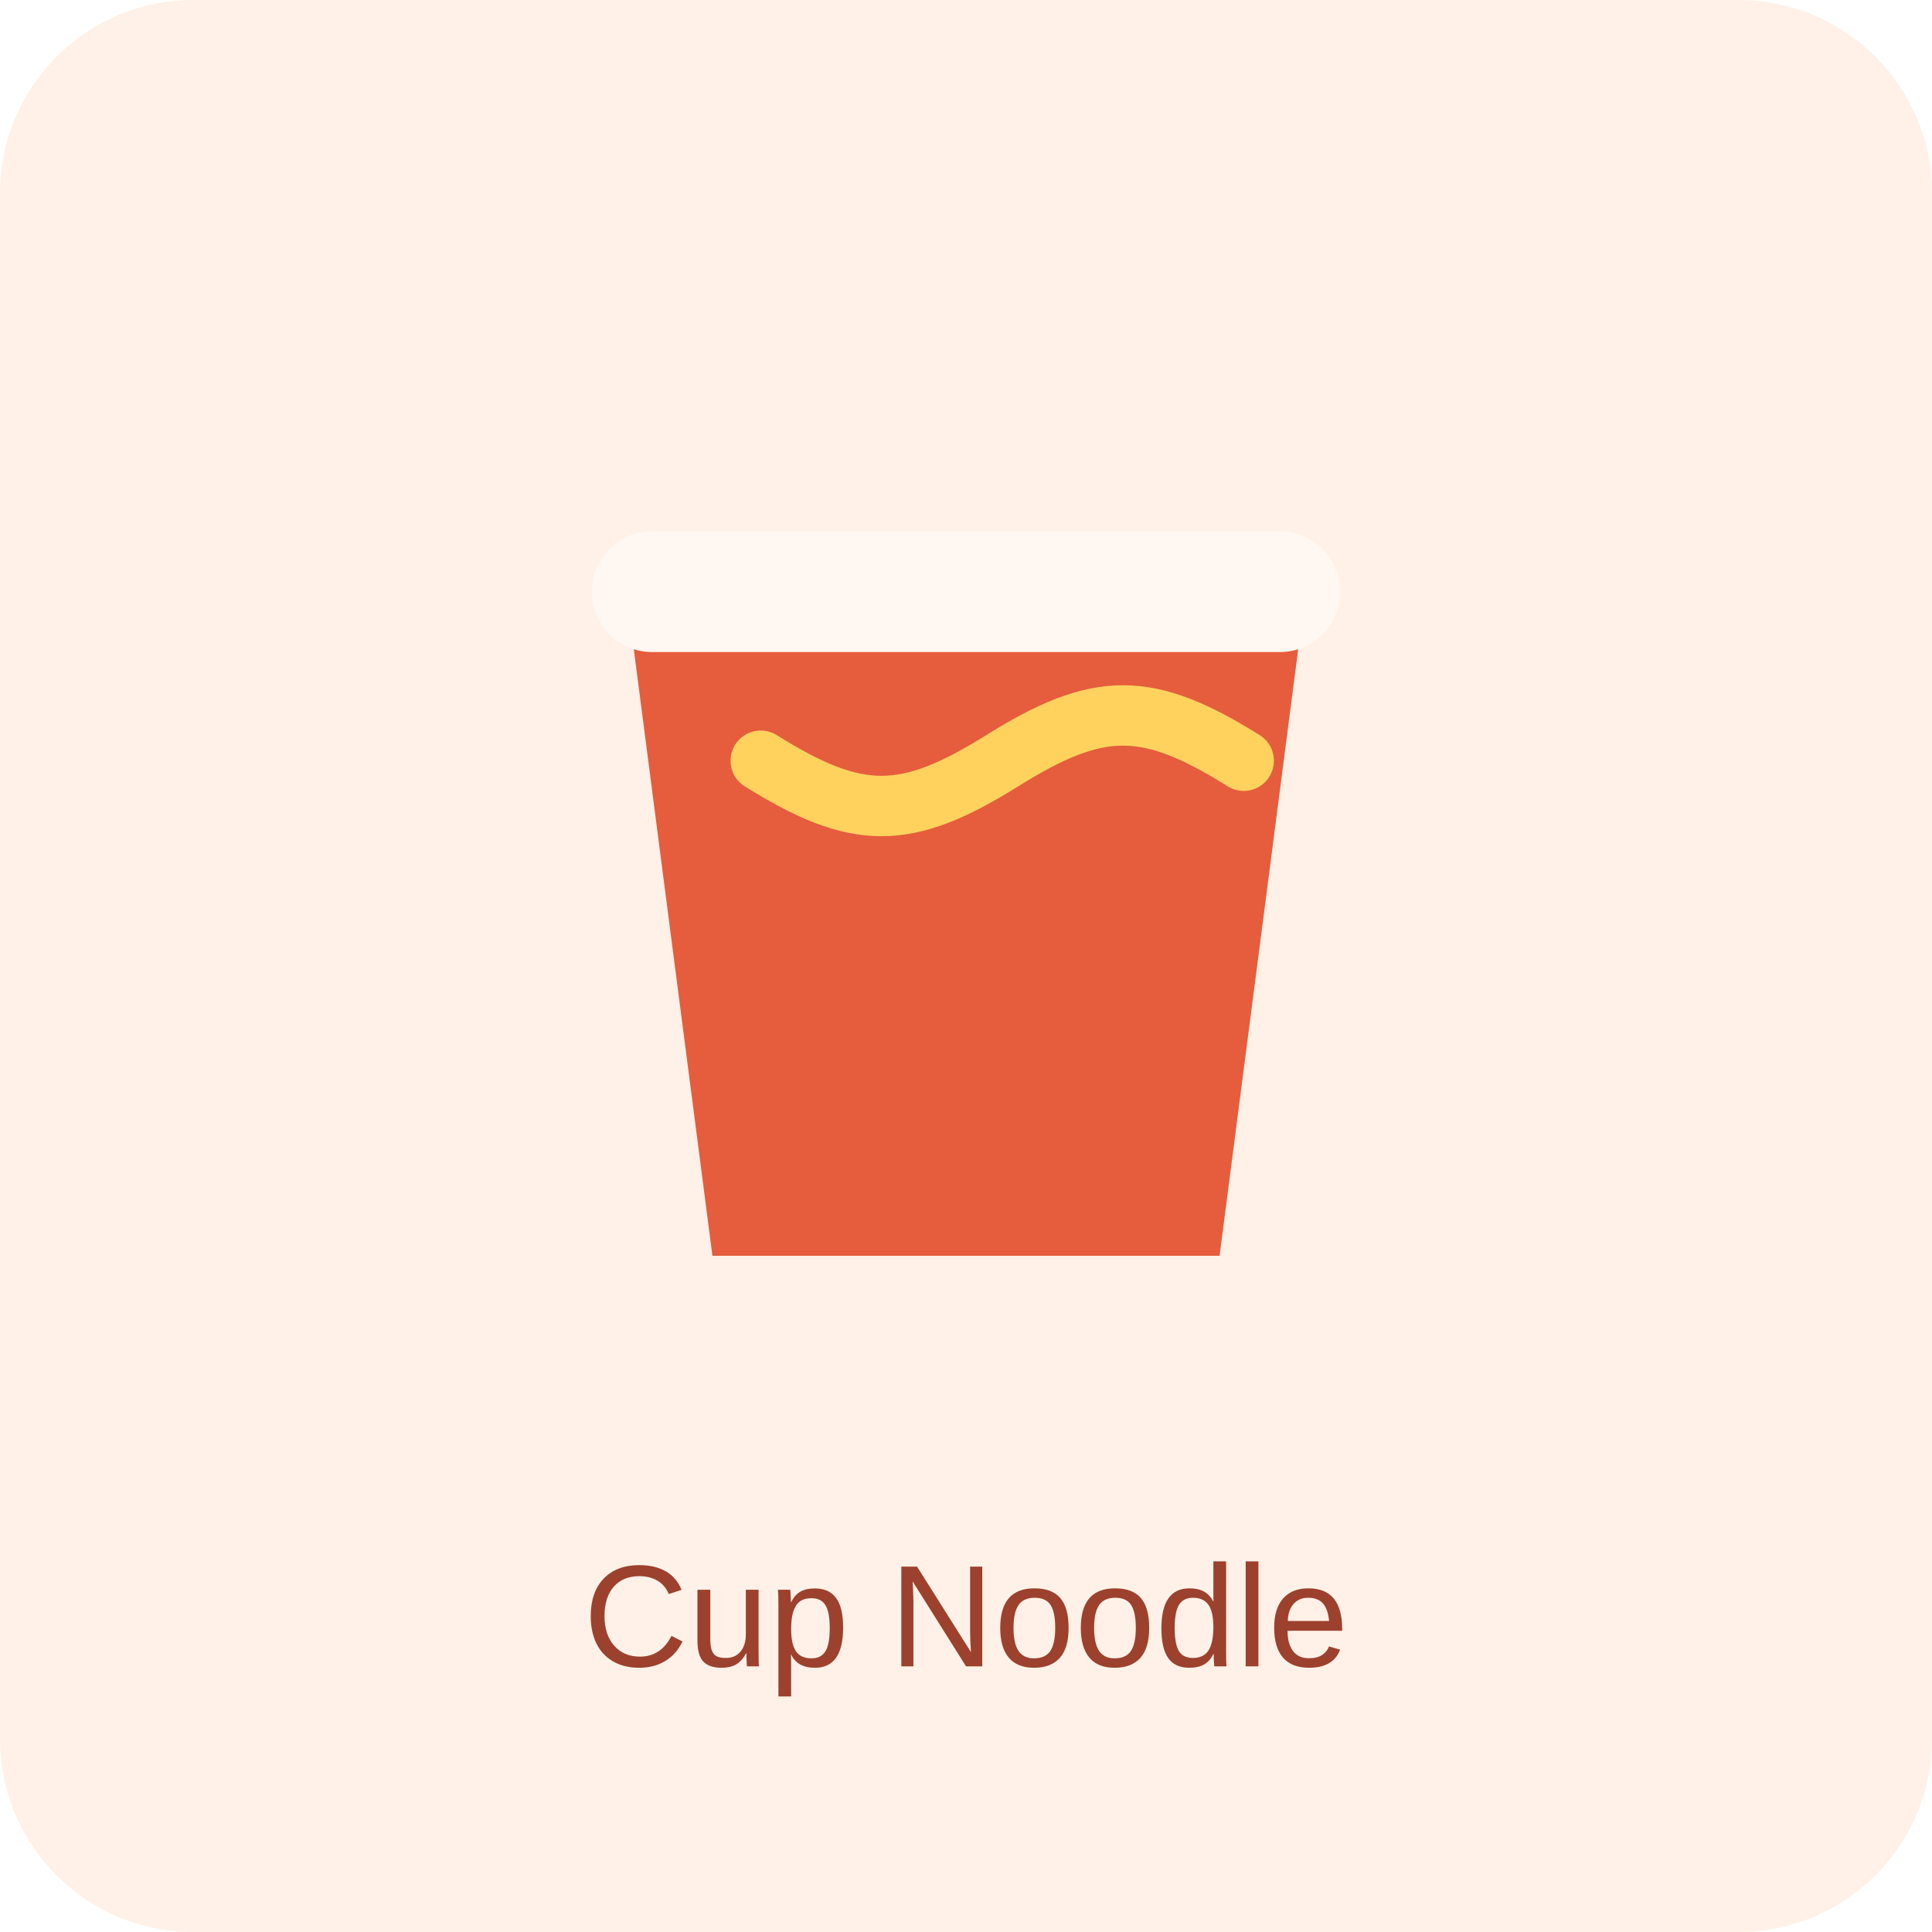
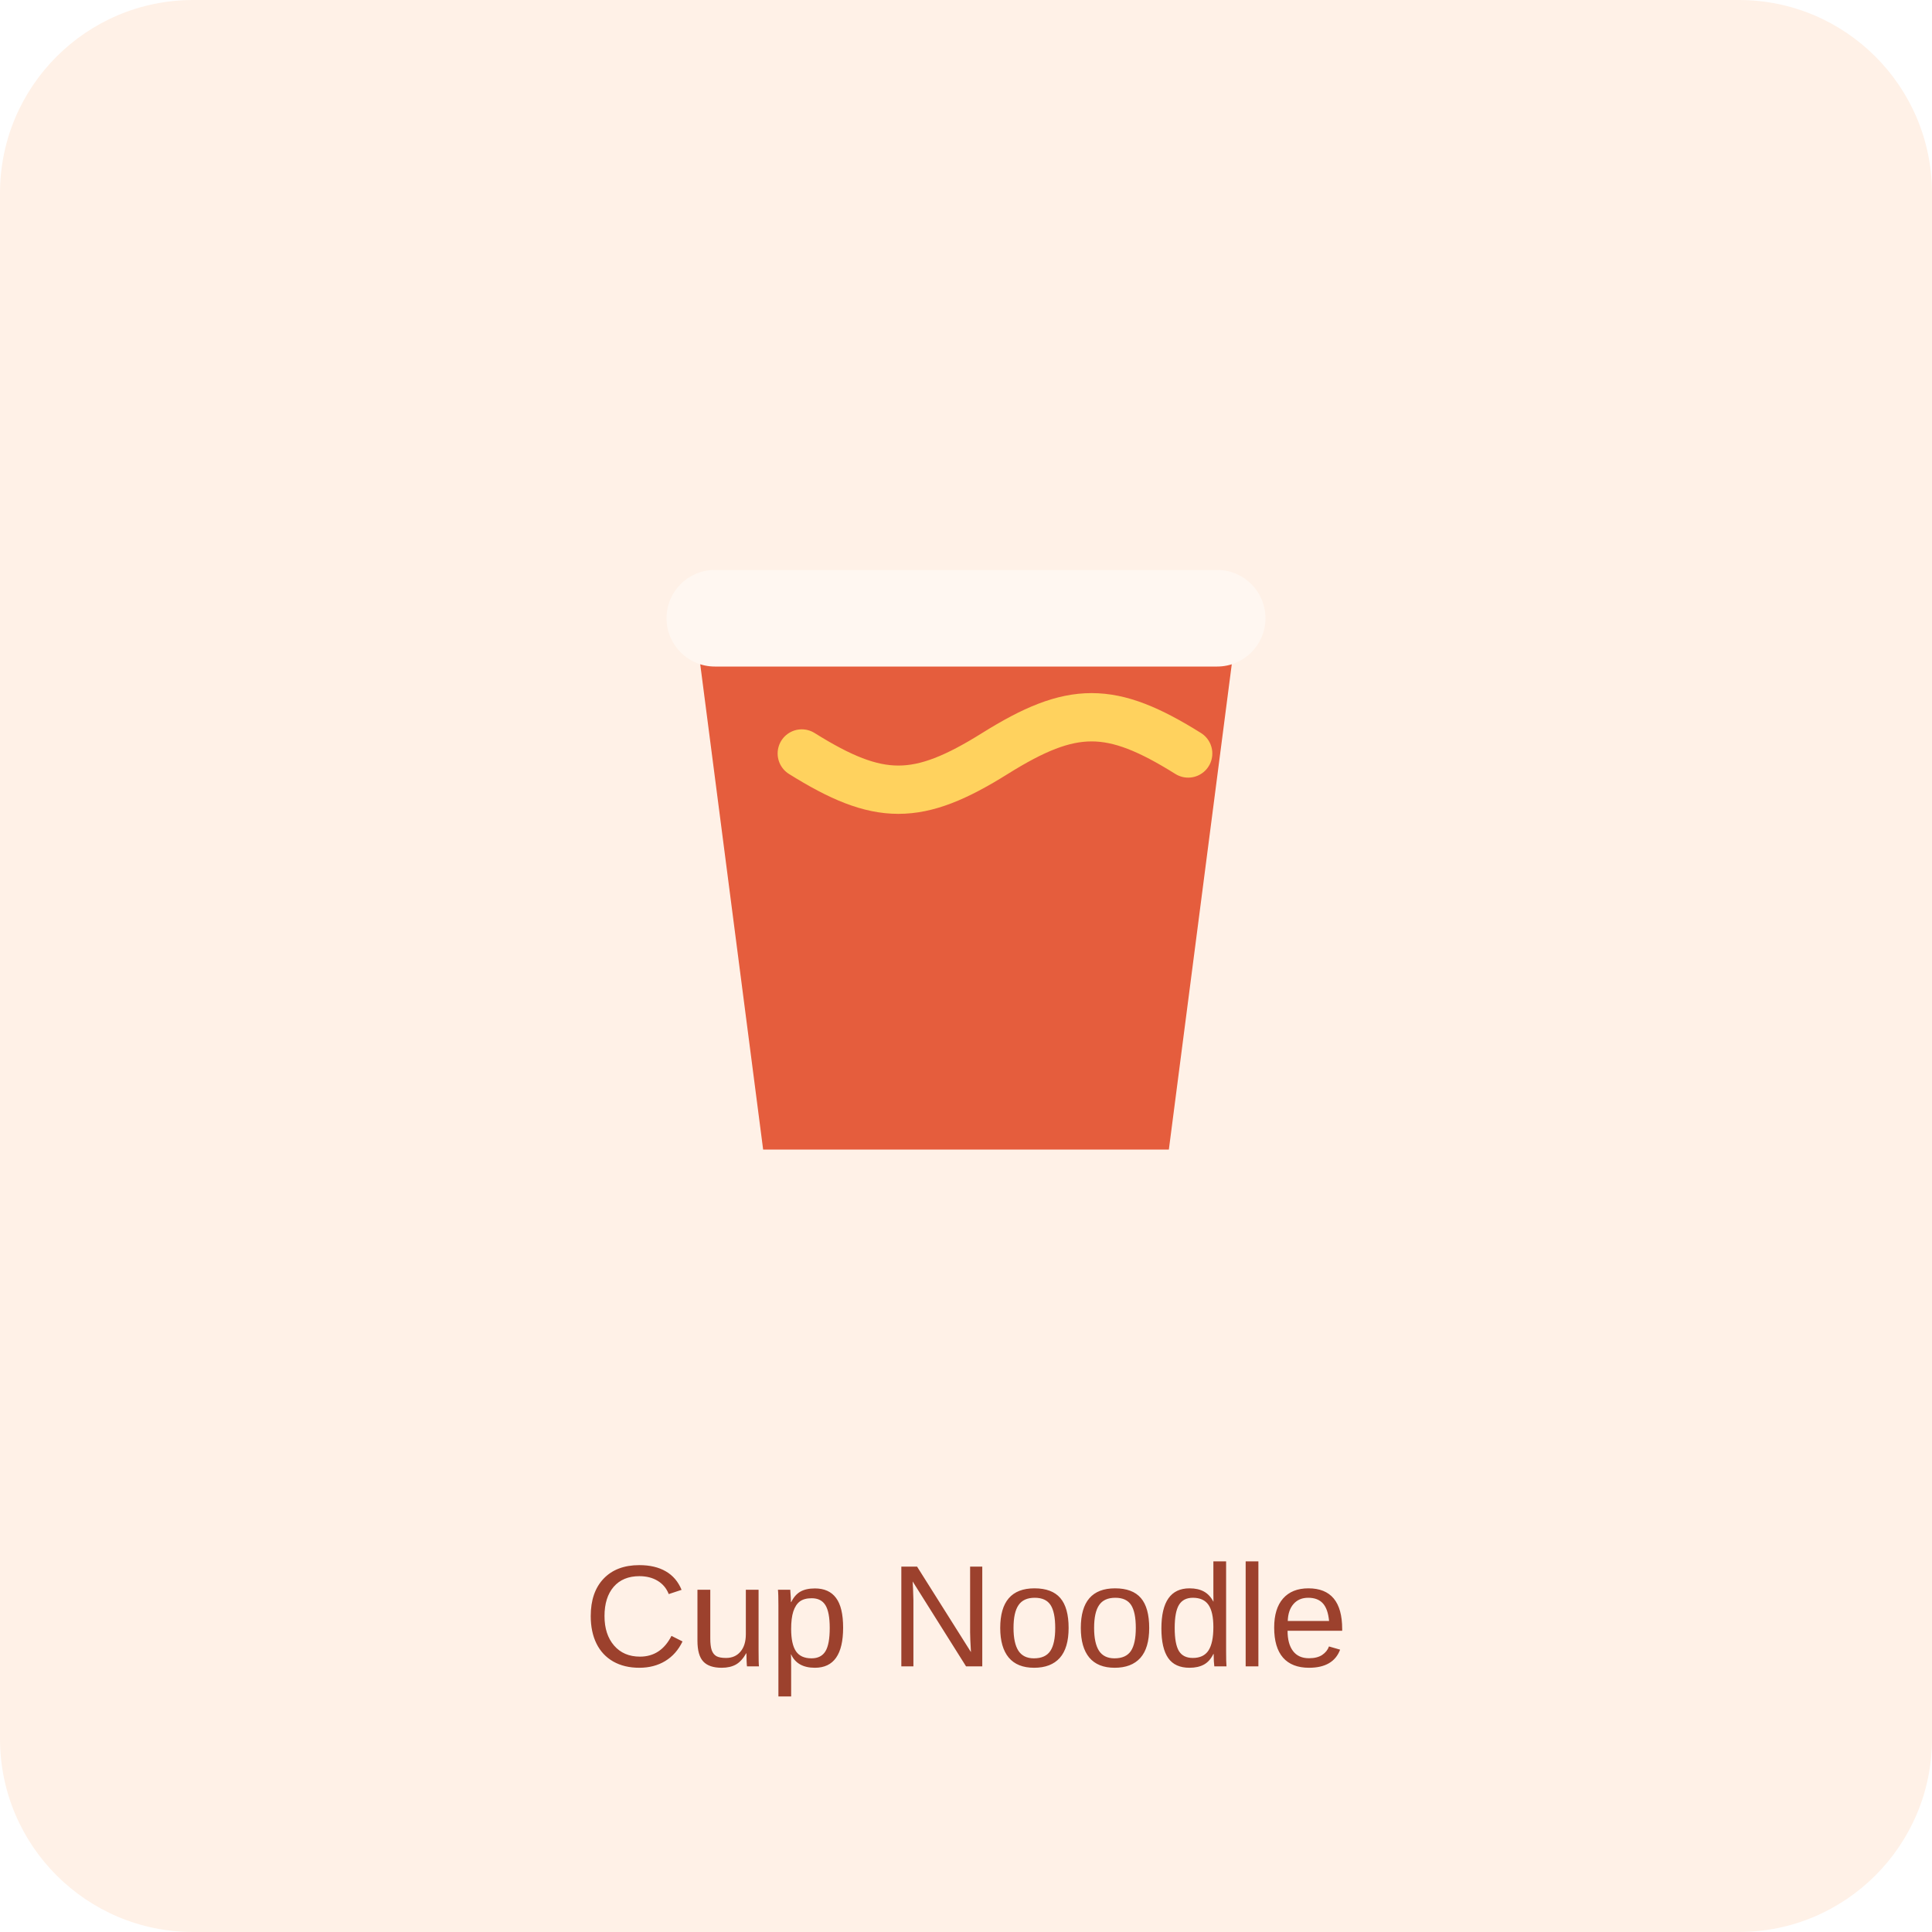
<svg xmlns="http://www.w3.org/2000/svg" viewBox="0 0 320 320">
  <rect width="320" height="320" rx="32" fill="#fff1e7" />
-   <path d="M104 100h112l-14 108H118z" fill="#e55d3d" />
-   <rect x="98" y="88" width="124" height="20" rx="10" fill="#fff7f1" />
-   <path d="M126 126c16 10 24 10 40 0s24-10 40 0" fill="none" stroke="#ffd25e" stroke-width="10" stroke-linecap="round" />
+   <g transform="translate(32 24) scale(0.8)">
+     <path d="M104 100h112l-14 108H118z" fill="#e55d3d" />
+     <rect x="98" y="88" width="124" height="20" rx="10" fill="#fff7f1" />
+     <path d="M126 126c16 10 24 10 40 0s24-10 40 0" fill="none" stroke="#ffd25e" stroke-width="10" stroke-linecap="round" />
+   </g>
  <text x="160" y="276" text-anchor="middle" font-size="24" font-family="Arial, sans-serif" fill="#9c412d">Cup Noodle</text>
</svg>
